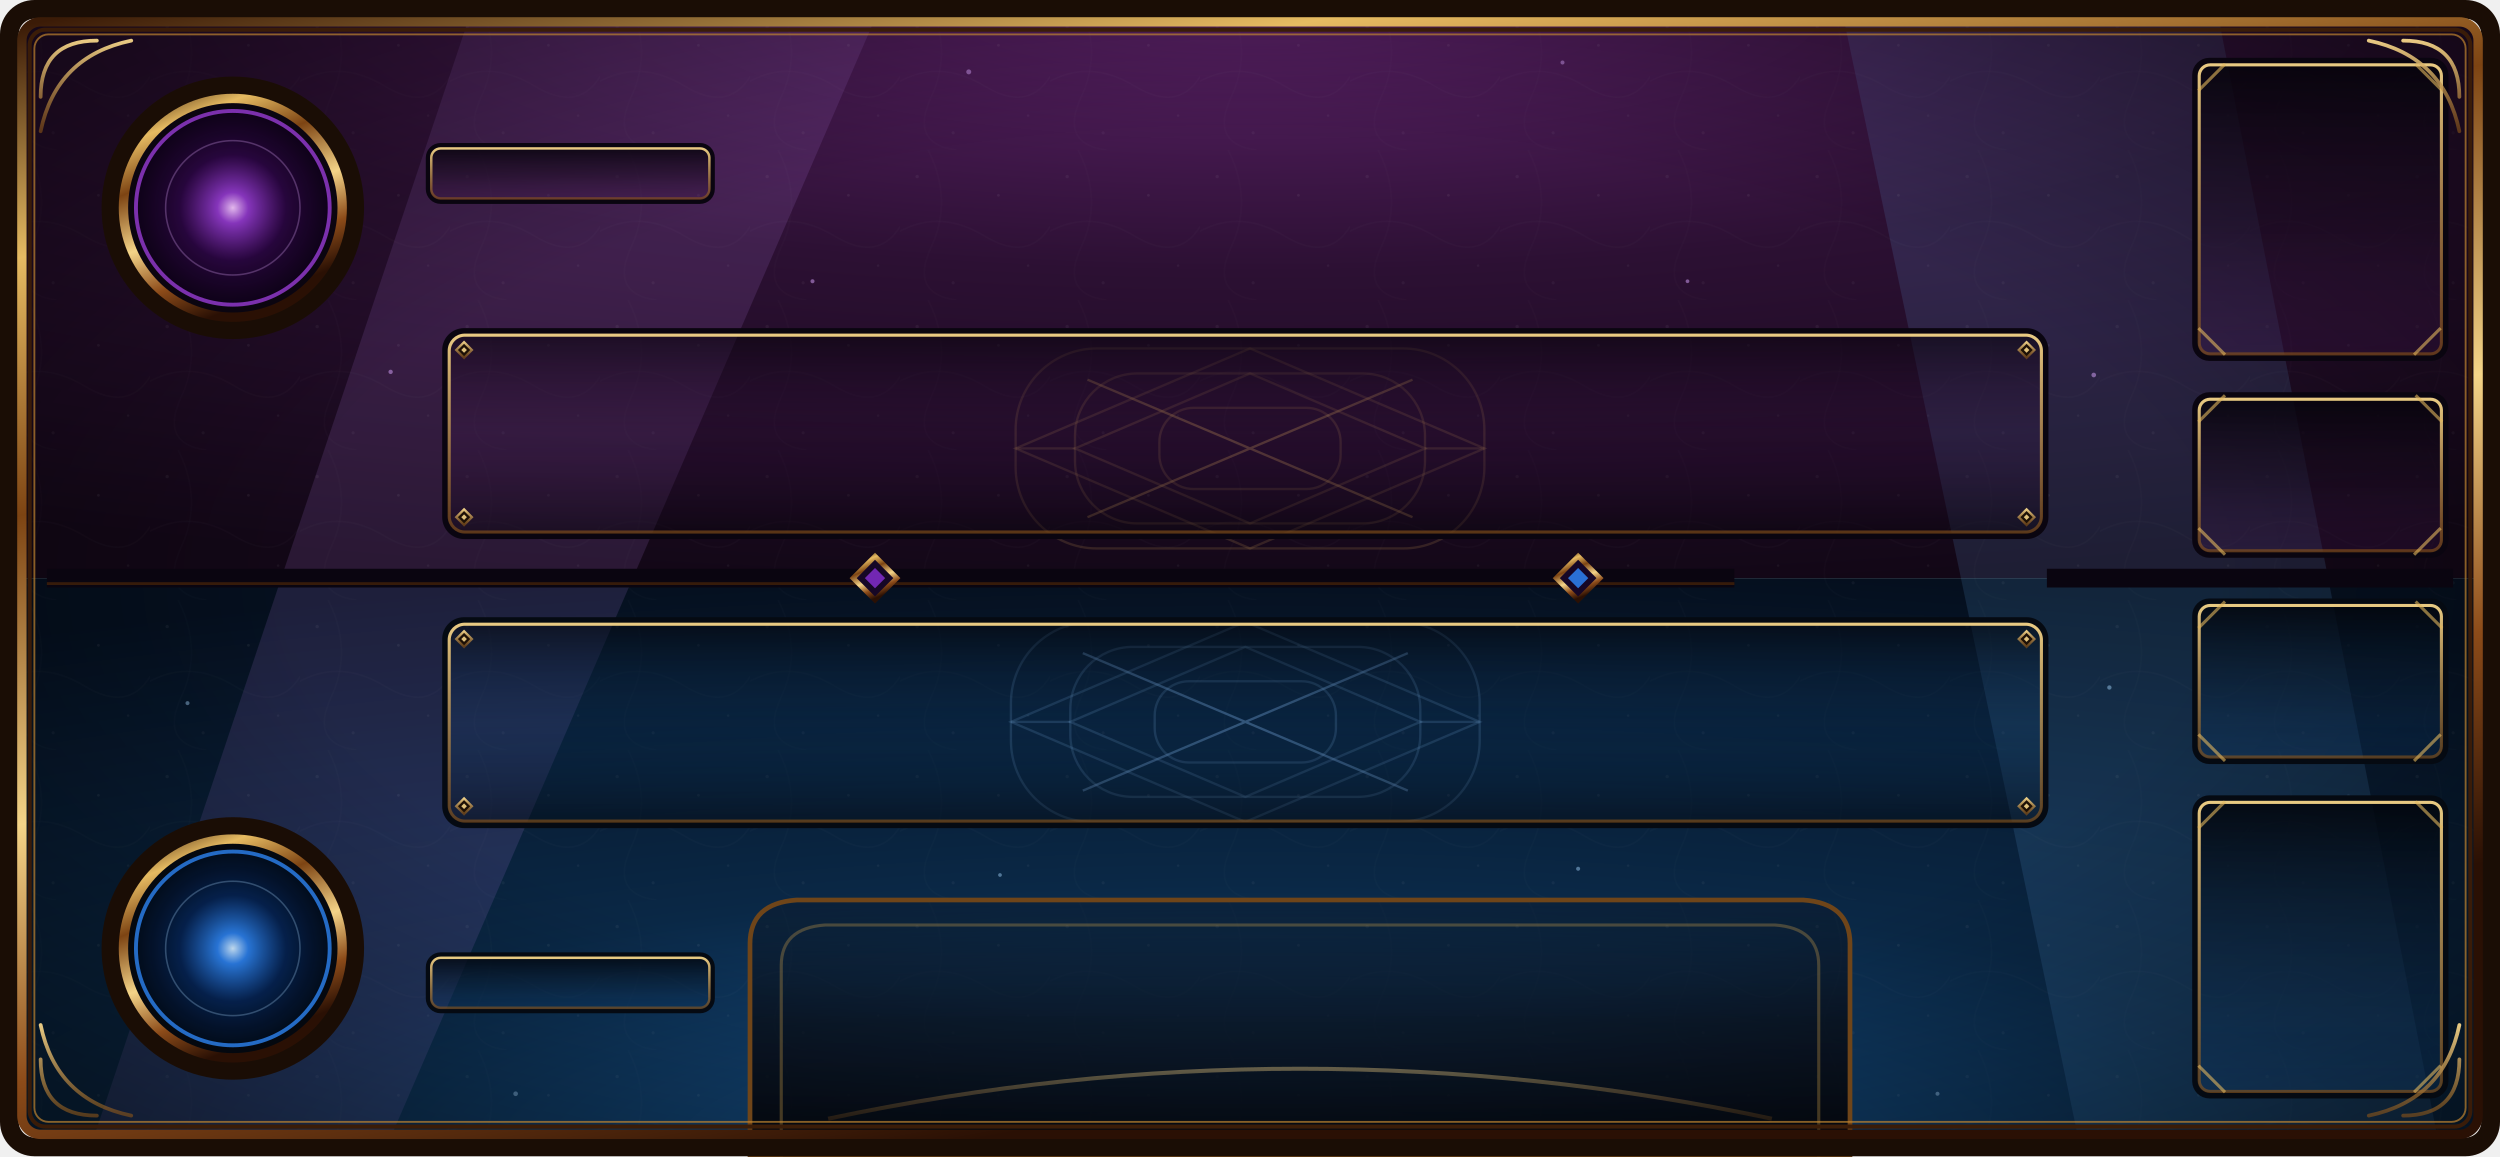
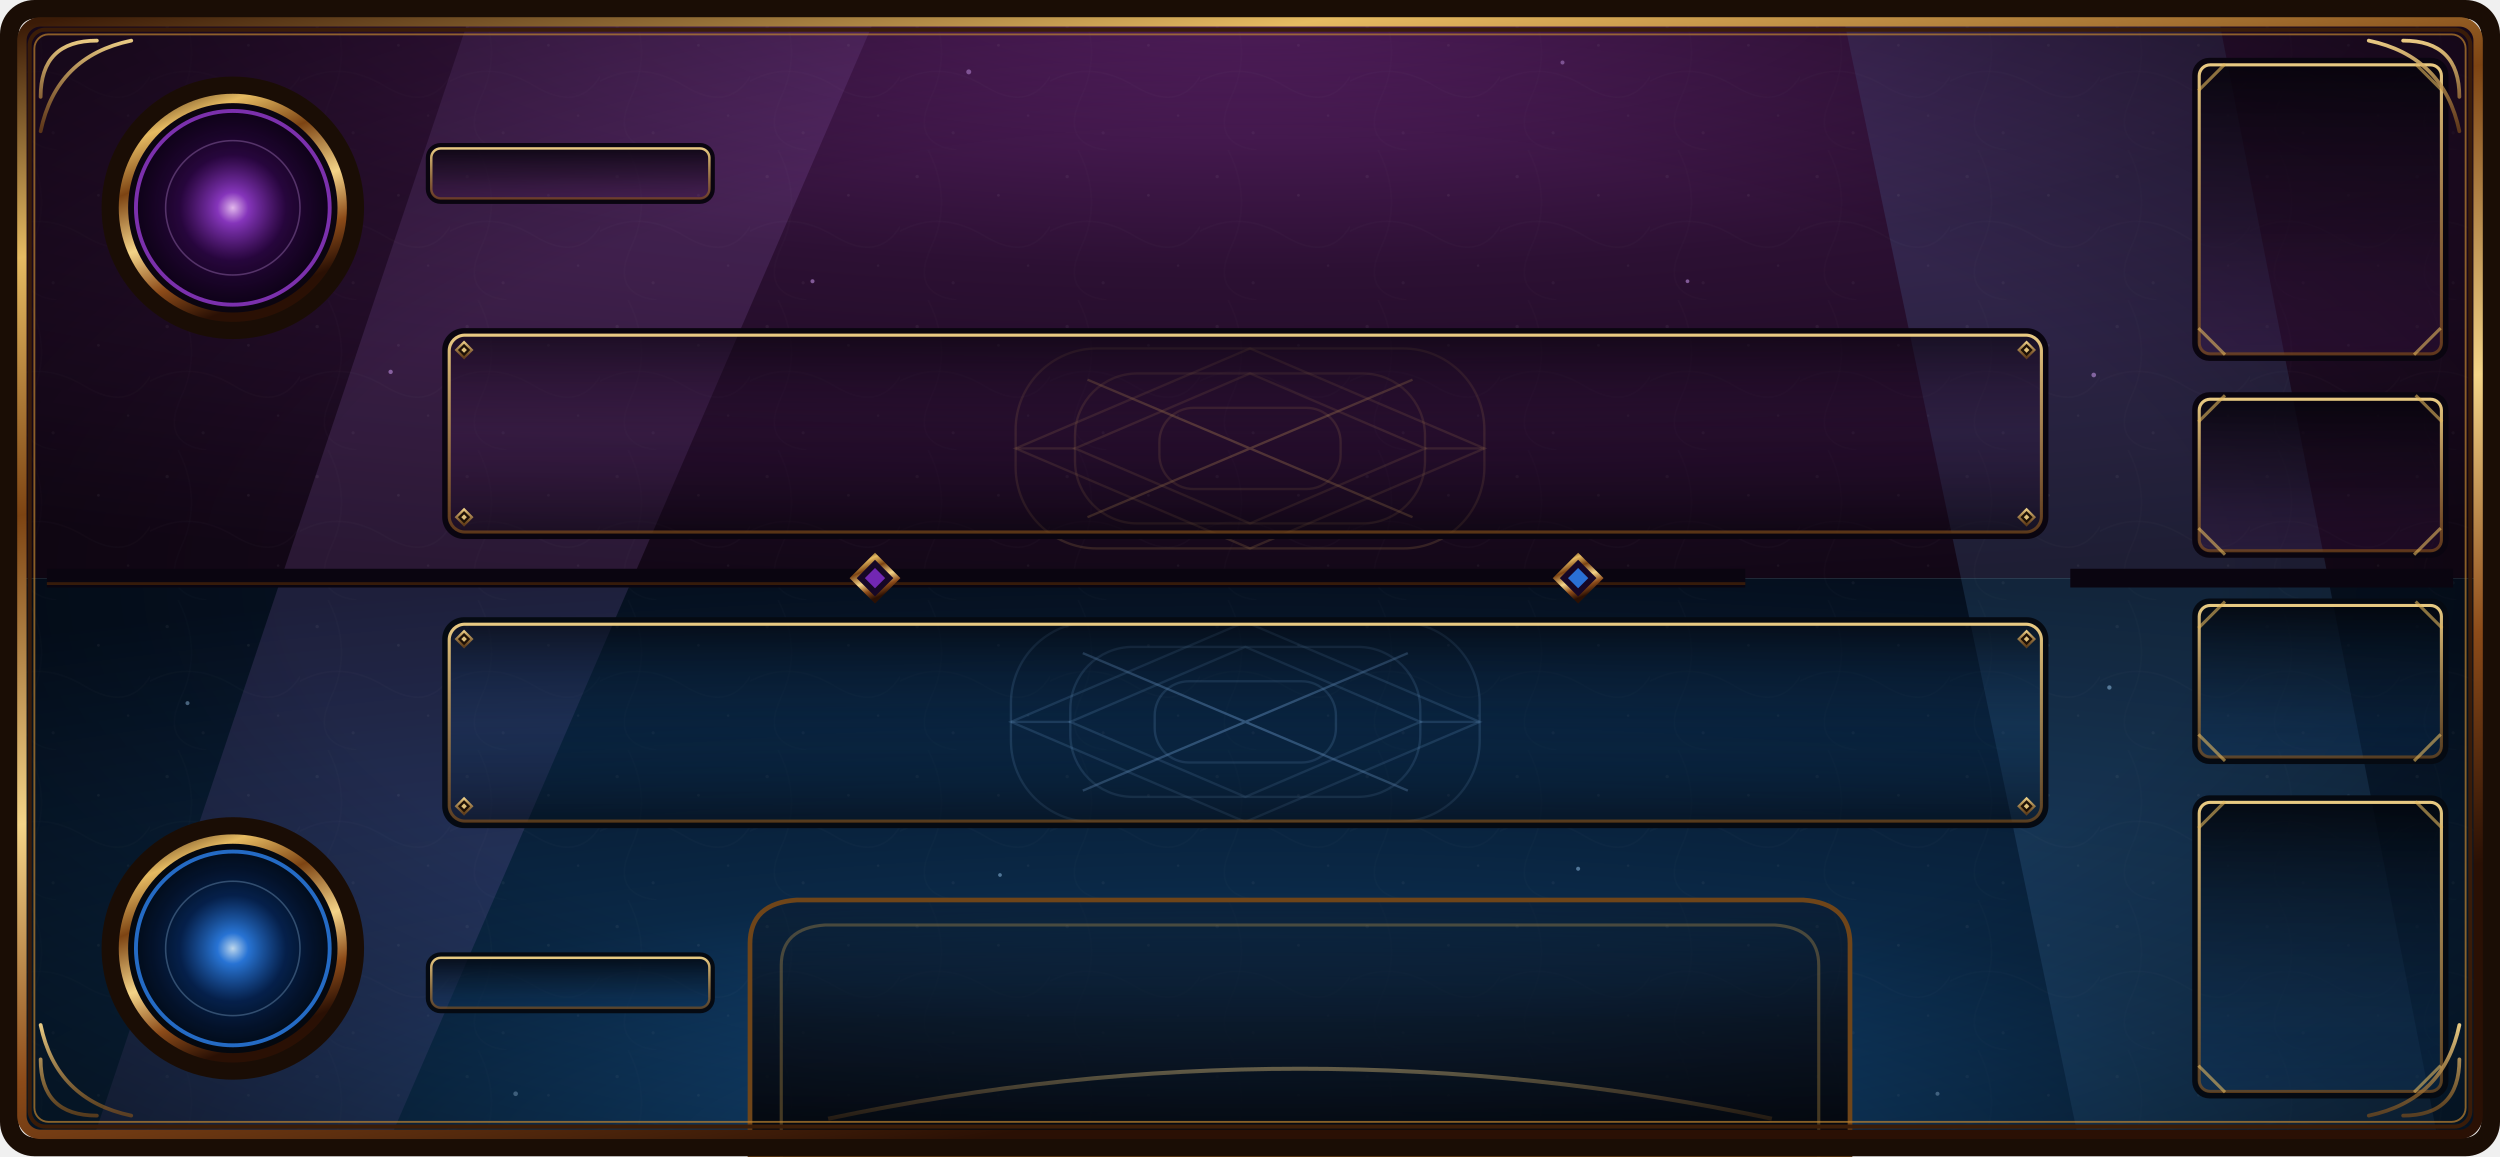
<svg xmlns="http://www.w3.org/2000/svg" viewBox="0 0 1600 740" preserveAspectRatio="none" role="img" aria-labelledby="titre desc">
  <defs>
    <linearGradient id="or" x1="0" y1="0" x2=".4" y2="1">
      <stop offset="0" stop-color="#3b1b07" />
      <stop offset=".18" stop-color="#e6bb62" />
      <stop offset=".38" stop-color="#7d4413" />
      <stop offset=".62" stop-color="#f4d488" />
      <stop offset=".82" stop-color="#8c4b19" />
      <stop offset="1" stop-color="#2a1004" />
    </linearGradient>
    <linearGradient id="orFin" x1="0" y1="0" x2="0" y2="1">
      <stop offset="0" stop-color="#f4d488" stop-opacity=".95" />
      <stop offset="1" stop-color="#8a5418" stop-opacity=".6" />
    </linearGradient>
    <linearGradient id="orLigne" x1="0" y1="0" x2="1" y2="0">
      <stop offset="0" stop-color="#8a5418" stop-opacity="0" />
      <stop offset=".14" stop-color="#e6bb62" />
      <stop offset=".5" stop-color="#f4d488" />
      <stop offset=".86" stop-color="#e6bb62" />
      <stop offset="1" stop-color="#8a5418" stop-opacity="0" />
    </linearGradient>
    <linearGradient id="lueur" x1="0" y1="0" x2="1" y2="0">
      <stop offset="0" stop-color="#f4d488" stop-opacity="0" />
      <stop offset=".5" stop-color="#f4d488" stop-opacity=".45" />
      <stop offset="1" stop-color="#f4d488" stop-opacity="0" />
    </linearGradient>
    <radialGradient id="feutreFoe" cx=".5" cy="-.02" r="1.05">
      <stop offset="0" stop-color="#5b2168" />
      <stop offset=".45" stop-color="#2c1033" />
      <stop offset="1" stop-color="#120716" />
    </radialGradient>
    <radialGradient id="feutreAlly" cx=".5" cy="1.02" r="1.05">
      <stop offset="0" stop-color="#17558f" />
      <stop offset=".45" stop-color="#0a2846" />
      <stop offset="1" stop-color="#050f1e" />
    </radialGradient>
    <linearGradient id="creuxFoe" x1="0" y1="0" x2="0" y2="1">
      <stop offset="0" stop-color="#05030a" stop-opacity=".88" />
      <stop offset=".55" stop-color="#1c0c22" stop-opacity=".52" />
      <stop offset="1" stop-color="#431750" stop-opacity=".26" />
    </linearGradient>
    <linearGradient id="creuxAlly" x1="0" y1="0" x2="0" y2="1">
      <stop offset="0" stop-color="#02050b" stop-opacity=".88" />
      <stop offset=".55" stop-color="#0a2038" stop-opacity=".52" />
      <stop offset="1" stop-color="#0d3a6a" stop-opacity=".26" />
    </linearGradient>
    <linearGradient id="tableFoe" x1="0" y1="0" x2="0" y2="1">
      <stop offset="0" stop-color="#08040c" stop-opacity=".62" />
      <stop offset=".5" stop-color="#3a1444" stop-opacity=".2" />
      <stop offset="1" stop-color="#08040c" stop-opacity=".5" />
    </linearGradient>
    <linearGradient id="tableAlly" x1="0" y1="0" x2="0" y2="1">
      <stop offset="0" stop-color="#04080f" stop-opacity=".62" />
      <stop offset=".5" stop-color="#0f3f6d" stop-opacity=".2" />
      <stop offset="1" stop-color="#04080f" stop-opacity=".5" />
    </linearGradient>
    <radialGradient id="portailFoe">
      <stop offset="0" stop-color="#f5c8ff" stop-opacity=".92" />
      <stop offset=".16" stop-color="#a03fe0" stop-opacity=".82" />
      <stop offset=".55" stop-color="#33064f" stop-opacity=".7" />
      <stop offset="1" stop-color="#120020" stop-opacity=".5" />
    </radialGradient>
    <radialGradient id="portailAlly">
      <stop offset="0" stop-color="#cfe9ff" stop-opacity=".92" />
      <stop offset=".16" stop-color="#2f8bff" stop-opacity=".82" />
      <stop offset=".55" stop-color="#062a63" stop-opacity=".7" />
      <stop offset="1" stop-color="#001028" stop-opacity=".5" />
    </radialGradient>
    <linearGradient id="puitsMain" x1="0" y1="0" x2="0" y2="1">
      <stop offset="0" stop-color="#0b111c" stop-opacity=".3" />
      <stop offset=".48" stop-color="#08070c" stop-opacity=".68" />
      <stop offset="1" stop-color="#020205" stop-opacity=".94" />
    </linearGradient>
    <radialGradient id="vignette" cx=".5" cy=".5" r=".76">
      <stop offset=".52" stop-color="#000" stop-opacity="0" />
      <stop offset="1" stop-color="#000" stop-opacity=".6" />
    </radialGradient>
    <pattern id="grain" width="96" height="96" patternUnits="userSpaceOnUse">
      <circle cx="11" cy="17" r="1.1" fill="#fff" opacity=".05" />
      <circle cx="63" cy="29" r=".9" fill="#fff" opacity=".055" />
      <circle cx="82" cy="74" r=".8" fill="#fff" opacity=".045" />
      <circle cx="34" cy="85" r="1" fill="#fff" opacity=".04" />
      <path d="M0 52Q26 38 54 55T96 49" fill="none" stroke="#fff" stroke-opacity=".018" />
      <path d="M18 0Q34 32 20 62T36 96" fill="none" stroke="#fff" stroke-opacity=".014" />
    </pattern>
    <g id="sceau" fill="none">
      <rect x="-150" y="-64" width="300" height="128" rx="52" />
      <rect x="-112" y="-48" width="224" height="96" rx="40" />
      <rect x="-58" y="-26" width="116" height="52" rx="22" />
      <path d="M0-64 150 0 0 64-150 0Z" />
      <path d="M0-48 112 0 0 48-112 0Z" />
      <path d="M-150 0H-112M112 0H150" />
      <path d="M-104-44 104 44M104-44-104 44" stroke-opacity=".45" />
    </g>
    <g id="rivet">
      <path d="M0-5 5 0 0 5-5 0Z" fill="#1d1006" stroke="url(#orFin)" stroke-width="1.5" />
      <path d="M0-1.8 1.8 0 0 1.8-1.8 0Z" fill="#f4d488" opacity=".9" />
    </g>
    <clipPath id="interieur">
      <rect x="12" y="12" width="1576" height="716" rx="16" />
    </clipPath>
  </defs>
  <g clip-path="url(#interieur)">
    <rect x="12" y="12" width="1576" height="358" fill="url(#feutreFoe)" />
    <rect x="12" y="370" width="1576" height="358" fill="url(#feutreAlly)" />
    <g opacity=".13">
      <path d="M300 12H560L250 728H60Z" fill="#c68bff" />
      <path d="M1180 12H1420L1560 728H1330Z" fill="#6fb6ff" />
    </g>
    <use href="#sceau" x="800" y="287" stroke="#a8804a" stroke-opacity=".22" stroke-width="1.5" />
    <use href="#sceau" x="797" y="462" stroke="#7ba8d8" stroke-opacity=".22" stroke-width="1.5" />
    <rect x="12" y="12" width="1576" height="716" fill="url(#grain)" />
    <g fill="#d9a6ff" opacity=".5">
      <circle cx="620" cy="46" r="1.6" />
      <circle cx="1000" cy="40" r="1.3" />
      <circle cx="1340" cy="240" r="1.5" />
      <circle cx="250" cy="238" r="1.4" />
      <circle cx="1080" cy="180" r="1.2" />
      <circle cx="520" cy="180" r="1.3" />
    </g>
    <g fill="#a8d8ff" opacity=".45">
      <circle cx="330" cy="700" r="1.5" />
      <circle cx="1240" cy="700" r="1.3" />
      <circle cx="1350" cy="440" r="1.4" />
      <circle cx="120" cy="450" r="1.3" />
      <circle cx="640" cy="560" r="1.2" />
      <circle cx="1010" cy="556" r="1.3" />
    </g>
    <rect x="12" y="12" width="1576" height="716" fill="url(#vignette)" />
  </g>
  <g id="tablettes">
    <g>
      <rect x="285" y="212" width="1024" height="131" rx="12" fill="url(#tableFoe)" />
      <rect x="285" y="212" width="1024" height="131" rx="12" fill="none" stroke="#0a0510" stroke-width="4" />
      <rect x="287.5" y="214.5" width="1019" height="126" rx="10" fill="none" stroke="url(#orFin)" stroke-width="2" />
      <path d="M342 216H1252" stroke="url(#lueur)" stroke-width="1.6" />
      <path d="M342 339H1252" stroke="url(#lueur)" stroke-width="1.2" stroke-opacity=".6" />
      <use href="#rivet" x="297" y="224" />
      <use href="#rivet" x="1297" y="224" />
      <use href="#rivet" x="297" y="331" />
      <use href="#rivet" x="1297" y="331" />
    </g>
    <g>
      <rect x="285" y="397" width="1024" height="131" rx="12" fill="url(#tableAlly)" />
      <rect x="285" y="397" width="1024" height="131" rx="12" fill="none" stroke="#050a12" stroke-width="4" />
      <rect x="287.5" y="399.5" width="1019" height="126" rx="10" fill="none" stroke="url(#orFin)" stroke-width="2" />
      <path d="M342 401H1252" stroke="url(#lueur)" stroke-width="1.6" />
      <path d="M342 524H1252" stroke="url(#lueur)" stroke-width="1.2" stroke-opacity=".6" />
      <use href="#rivet" x="297" y="409" />
      <use href="#rivet" x="1297" y="409" />
      <use href="#rivet" x="297" y="516" />
      <use href="#rivet" x="1297" y="516" />
    </g>
  </g>
  <g id="terrains">
    <g>
      <rect x="274" y="93" width="182" height="36" rx="8" fill="url(#creuxFoe)" />
      <rect x="274" y="93" width="182" height="36" rx="8" fill="none" stroke="#0a0510" stroke-width="3" />
      <rect x="276" y="95" width="178" height="32" rx="6" fill="none" stroke="url(#orFin)" stroke-width="1.6" />
    </g>
    <g>
      <rect x="274" y="611" width="182" height="36" rx="8" fill="url(#creuxAlly)" />
      <rect x="274" y="611" width="182" height="36" rx="8" fill="none" stroke="#050a12" stroke-width="3" />
      <rect x="276" y="613" width="178" height="32" rx="6" fill="none" stroke="url(#orFin)" stroke-width="1.6" />
    </g>
  </g>
  <g id="piles">
    <g>
      <rect x="1405" y="253" width="160" height="102" rx="9" fill="url(#creuxFoe)" />
      <rect x="1405" y="253" width="160" height="102" rx="9" fill="none" stroke="#0a0510" stroke-width="4" />
      <rect x="1407.5" y="255.5" width="155" height="97" rx="7" fill="none" stroke="url(#orFin)" stroke-width="2" />
      <path d="M1407 270 1424 253M1546 253l17 17M1407 338l17 17m121 0 17-17" fill="none" stroke="#e2b85e" stroke-opacity=".6" stroke-width="2" />
    </g>
    <g>
      <rect x="1405" y="39" width="160" height="190" rx="9" fill="url(#creuxFoe)" />
      <rect x="1405" y="39" width="160" height="190" rx="9" fill="none" stroke="#0a0510" stroke-width="4" />
      <rect x="1407.5" y="41.5" width="155" height="185" rx="7" fill="none" stroke="url(#orFin)" stroke-width="2" />
      <path d="M1407 58 1424 41M1546 41l17 17M1407 210l17 17m121 0 17-17" fill="none" stroke="#e2b85e" stroke-opacity=".6" stroke-width="2" />
    </g>
    <g>
      <rect x="1405" y="385" width="160" height="102" rx="9" fill="url(#creuxAlly)" />
      <rect x="1405" y="385" width="160" height="102" rx="9" fill="none" stroke="#050a12" stroke-width="4" />
      <rect x="1407.5" y="387.5" width="155" height="97" rx="7" fill="none" stroke="url(#orFin)" stroke-width="2" />
      <path d="M1407 402 1424 385M1546 385l17 17M1407 470l17 17m121 0 17-17" fill="none" stroke="#e2b85e" stroke-opacity=".6" stroke-width="2" />
    </g>
    <g>
      <rect x="1405" y="511" width="160" height="190" rx="9" fill="url(#creuxAlly)" />
      <rect x="1405" y="511" width="160" height="190" rx="9" fill="none" stroke="#050a12" stroke-width="4" />
      <rect x="1407.5" y="513.5" width="155" height="185" rx="7" fill="none" stroke="url(#orFin)" stroke-width="2" />
      <path d="M1407 530 1424 513M1546 513l17 17M1407 682l17 17m121 0 17-17" fill="none" stroke="#e2b85e" stroke-opacity=".6" stroke-width="2" />
    </g>
  </g>
  <g id="portails">
    <g transform="translate(149 133)">
      <circle r="78" fill="#0b0510" stroke="#1a0d05" stroke-width="12" />
      <circle r="70" fill="none" stroke="url(#or)" stroke-width="6" />
      <circle r="62" fill="url(#portailFoe)" />
      <circle r="62" fill="none" stroke="#a03fe0" stroke-width="2.5" opacity=".75" />
      <circle r="43" fill="none" stroke="#e2a8ff" stroke-opacity=".28" />
    </g>
    <g transform="translate(149 607)">
      <circle r="78" fill="#04080f" stroke="#1a0d05" stroke-width="12" />
      <circle r="70" fill="none" stroke="url(#or)" stroke-width="6" />
      <circle r="62" fill="url(#portailAlly)" />
      <circle r="62" fill="none" stroke="#2f8bff" stroke-width="2.5" opacity=".75" />
      <circle r="43" fill="none" stroke="#a8d8ff" stroke-opacity=".28" />
    </g>
  </g>
  <g id="ligne-centrale">
-     <path d="M30 370H1110" stroke="#0a0510" stroke-width="12" />
-     <path d="M30 367H1110" stroke="url(#orLigne)" stroke-width="3.2" />
-     <path d="M30 373.5H1110" stroke="#3f1f0a" stroke-opacity=".85" stroke-width="1.8" />
-     <path d="M1310 370H1570" stroke="#0a0510" stroke-width="12" />
-     <path d="M1310 367H1570" stroke="url(#orLigne)" stroke-width="3.2" />
+     <path d="M30 370H1117" stroke="#0a0510" stroke-width="12" />
+     <path d="M30 367H1117" stroke="url(#orLigne)" stroke-width="3.2" />
+     <path d="M30 373.5H1117" stroke="#3f1f0a" stroke-opacity=".85" stroke-width="1.8" />
+     <path d="M1325 370H1570" stroke="#0a0510" stroke-width="12" />
+     <path d="M1325 367H1570" stroke="url(#orLigne)" stroke-width="3.2" />
    <g transform="translate(560 370)">
      <path d="M0-14 14 0 0 14-14 0Z" fill="#160726" stroke="url(#or)" stroke-width="3.2" />
      <path d="M0-6.5 6.5 0 0 6.5-6.5 0Z" fill="#8a2fd6" opacity=".8" />
    </g>
    <g transform="translate(1010 370)">
      <path d="M0-14 14 0 0 14-14 0Z" fill="#160726" stroke="url(#or)" stroke-width="3.2" />
      <path d="M0-6.5 6.5 0 0 6.5-6.5 0Z" fill="#2f8bff" opacity=".8" />
    </g>
  </g>
  <g id="main">
    <path d="M480 740V604Q480 578 510 576H1154Q1184 578 1184 604V740Z" fill="url(#puitsMain)" stroke="#6f4519" stroke-width="3" />
    <path d="M500 740V618Q500 594 528 592H1136Q1164 594 1164 618V740" fill="none" stroke="#d8a84a" stroke-opacity=".3" stroke-width="2" />
    <path d="M530 716Q832 652 1134 716" fill="none" stroke="url(#orFin)" stroke-width="2.6" stroke-opacity=".4" />
  </g>
  <rect x="6" y="6" width="1588" height="728" rx="16" fill="none" stroke="#1a0d05" stroke-width="12" />
  <rect x="14" y="14" width="1572" height="712" rx="12" fill="none" stroke="url(#or)" stroke-width="6" />
  <rect x="19" y="19" width="1562" height="702" rx="10" fill="none" stroke="#3a1c08" stroke-width="2.6" />
  <rect x="22" y="22" width="1556" height="696" rx="9" fill="none" stroke="#bf8330" stroke-opacity=".7" stroke-width="1.2" />
  <g fill="none" stroke="url(#orFin)" stroke-width="2.4" stroke-linecap="round">
    <path d="M26 62Q26 26 62 26M26 84Q36 36 84 26" />
    <path d="M1574 62Q1574 26 1538 26M1574 84Q1564 36 1516 26" />
    <path d="M26 678Q26 714 62 714M26 656Q36 704 84 714" />
    <path d="M1574 678Q1574 714 1538 714M1574 656Q1564 704 1516 714" />
  </g>
</svg>
